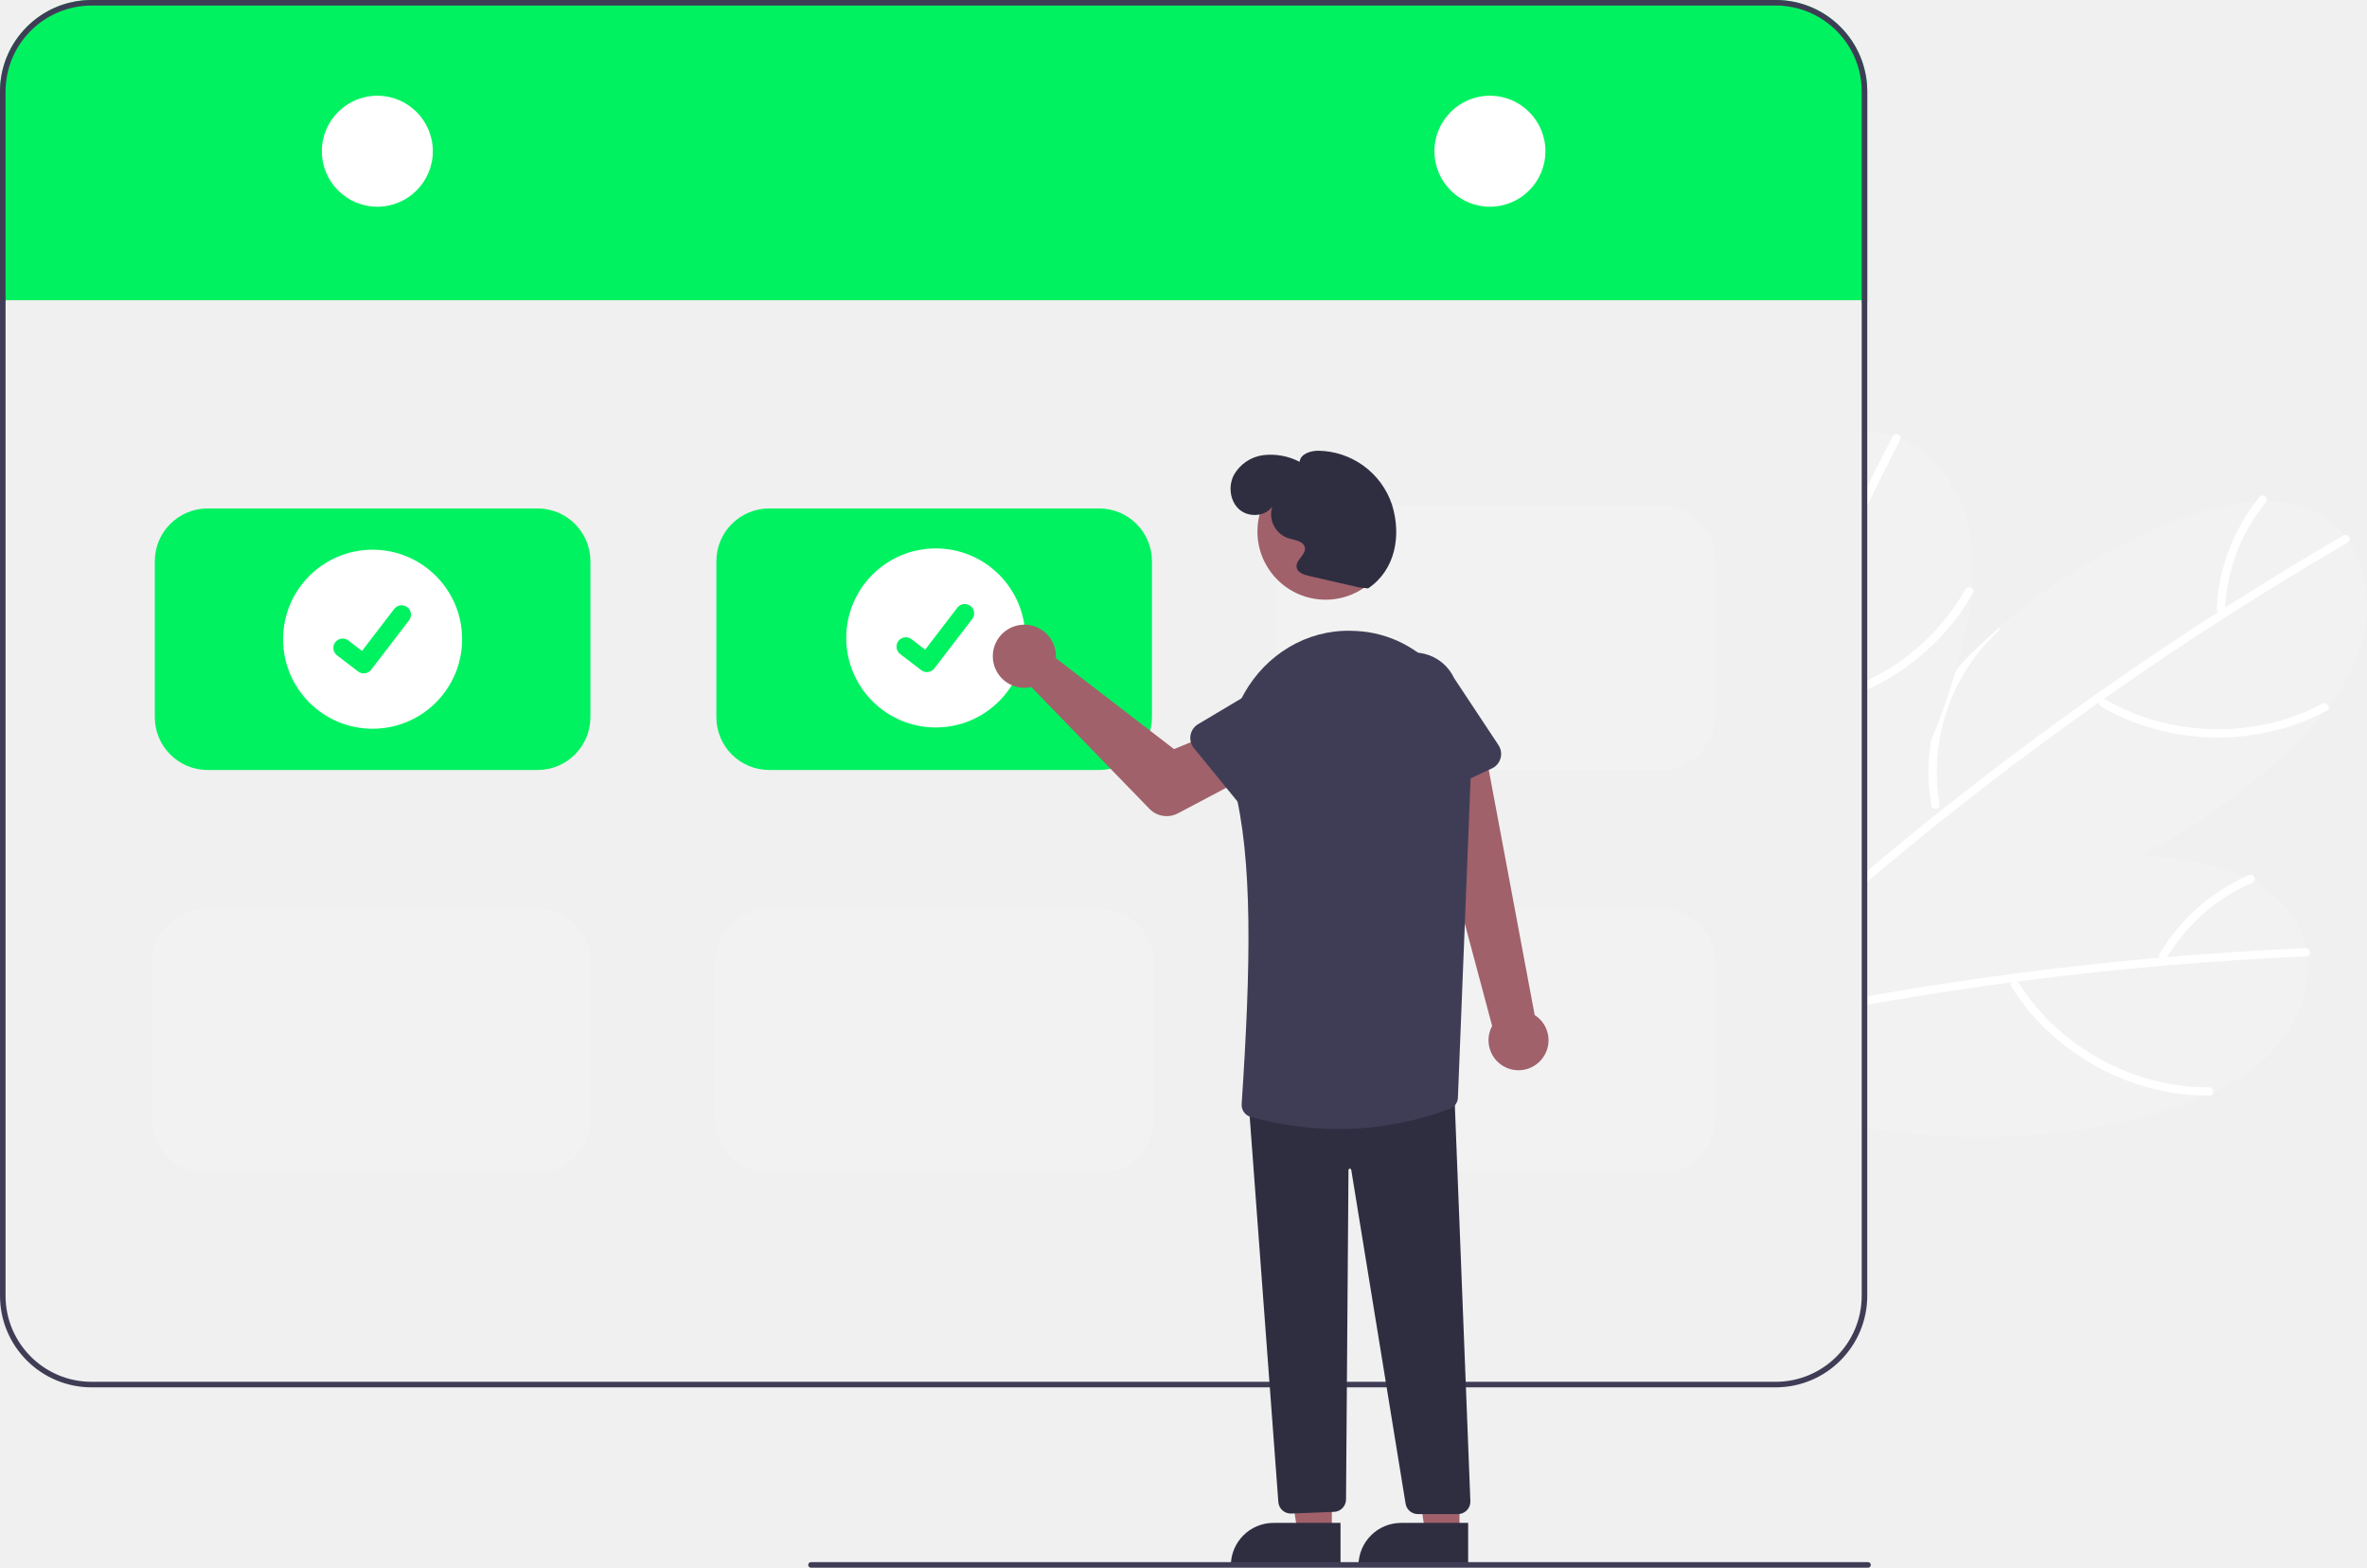
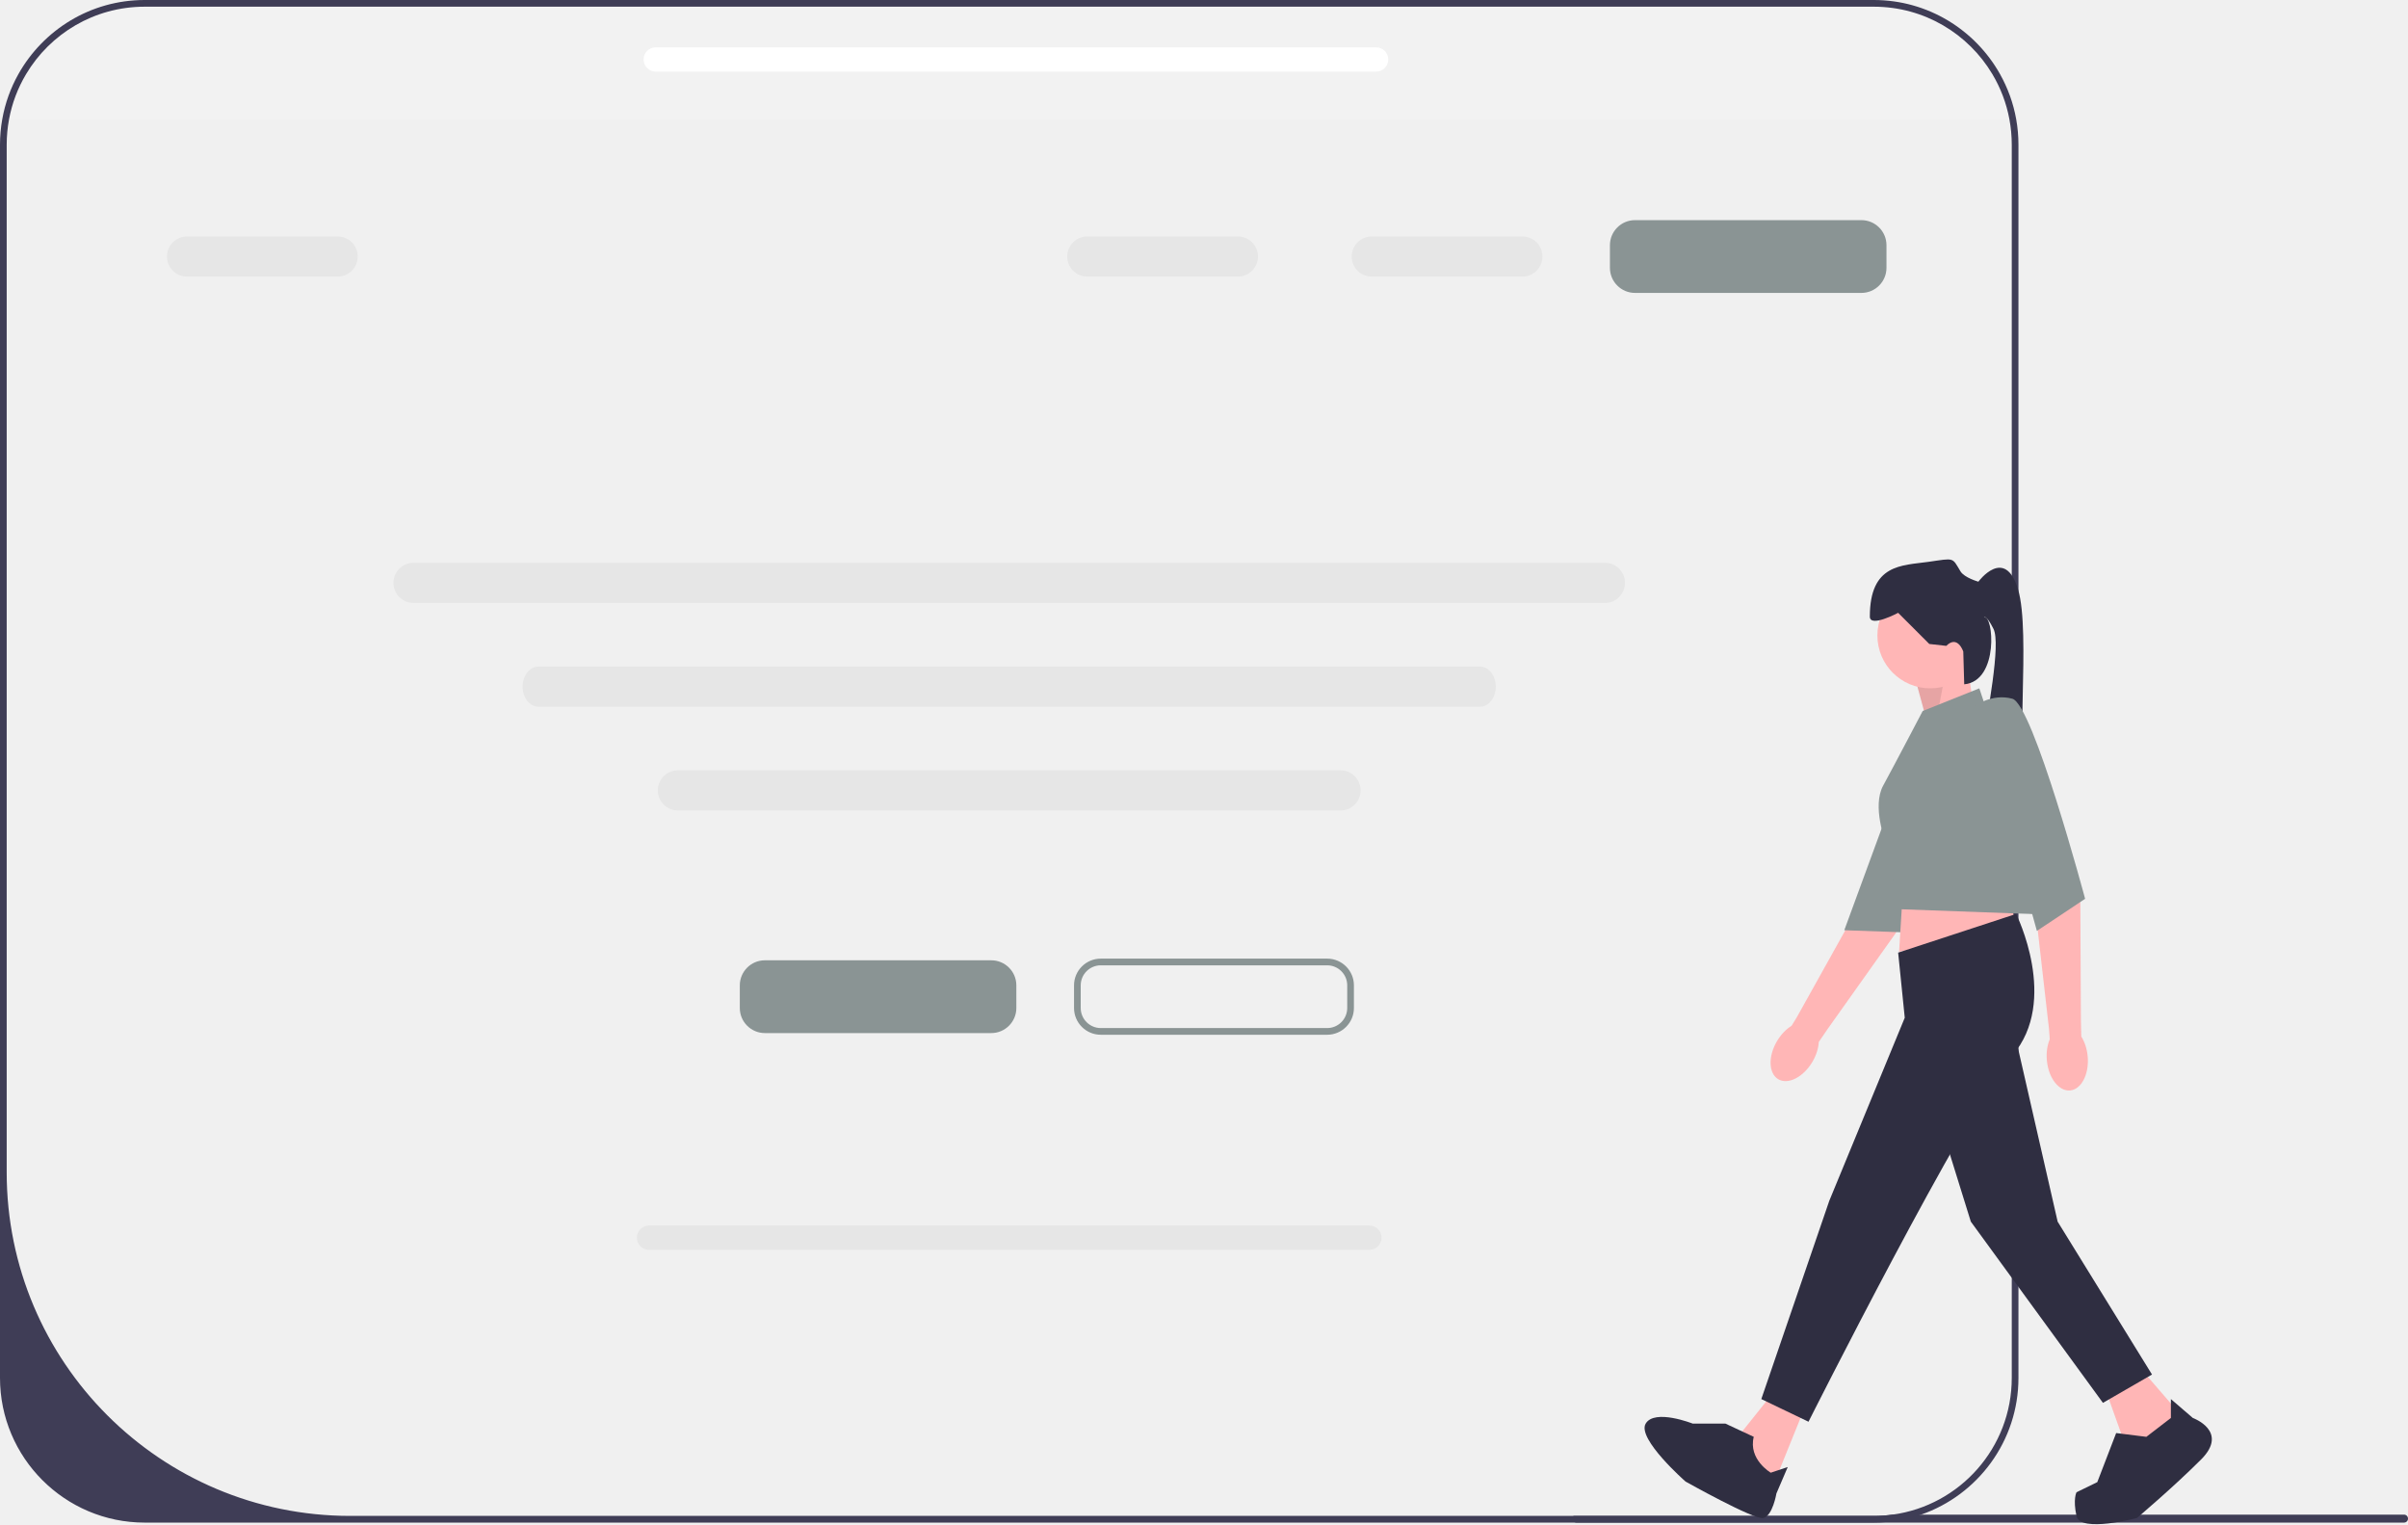
- <svg xmlns="http://www.w3.org/2000/svg" id="b4399b83-2ecd-46d4-bd64-e276547eb0bb" data-name="Layer 1" width="853.117" height="565" viewBox="0 0 853.117 565">
-   <path d="M993.211,545.61c-6.16,6.73-13.8,11.74-22.09,15.63h-.01c-.78.37-1.56.73-2.35,1.07h-.01l-.01.01-.01-.01h-.01a.01.01,0,0,1-.01.01H968.701l-.01-.01c-.01.01-.01.01-.02,0l-.01.01-.01-.01h-.01c-.01.01-.01.01-.02,0h-.01a139.774,139.774,0,0,1-17.06,6.1,236.651,236.651,0,0,1-105.11,5.49c-.67-.12-1.33-.24-2-.36V492.43c.66-.28,1.33-.56,2-.83q6.555-2.715,13.27-4.99,9.66-3.3,19.59-5.66a212.167,212.167,0,0,1,66.04-5.34q6.045.45,12.06,1.3c8.39,1.17,17.19,3.21,24.93,6.75h.01c1.13.53,2.24,1.08,3.34,1.67,6.88,3.73,12.68,8.86,16.22,15.89a30.573,30.573,0,0,1,2.72,7.99v.02c.2.96.34,1.93.45,2.89C1006.331,523.96,1001.421,536.63,993.211,545.61Z" transform="translate(-173.4413 -167.5)" fill="#f2f2f2" />
-   <path d="M1005.071,512.12a1.358,1.358,0,0,1-.3.04q-25.695,1.125-51.32,3.34h-.03c-.07.01-.13.01-.2.02Q926.911,517.8,900.711,521.23c-.74.1-1.47.2-2.2.29q-18.119,2.415-36.17,5.36-7.965,1.305-15.9,2.72c-.67.12-1.33.23-2,.36v-3.03c.67-.13,1.34-.24,2-.36q26.43-4.68,53.04-8.17,6.69-.9,13.4-1.7,19.38-2.34,38.82-4.04c.95-.08,1.89-.16,2.84-.24q24.885-2.115,49.84-3.21a.939.939,0,0,1,.24.02C1006.222,509.37,1006.561,511.77,1005.071,512.12Z" transform="translate(-173.4413 -167.5)" fill="#fff" />
-   <path d="M969.497,559.363c-21.34.157-42.364-8.892-57.458-23.869a77.826,77.826,0,0,1-11.184-14.07c-1.017-1.632-3.398.168-2.389,1.785,11.723,18.8,31.25,32.193,52.778,37.117a80.811,80.811,0,0,0,18.636,1.994c1.914-.014,1.517-2.972-.384-2.958Z" transform="translate(-173.4413 -167.5)" fill="#fff" />
-   <path d="M879.301,480.95a1.692,1.692,0,0,1-1.25,1.13,65.22,65.22,0,0,0-14.08,5.5,68.406,68.406,0,0,0-17.53,13.25c-.27.27-.53.54-.78.82-.42.44-.82.89-1.22,1.35v-4.36c.64-.68,1.31-1.35,2-1.99a71.912,71.912,0,0,1,13.27-10.04Q869.371,483.31,879.301,480.95Z" transform="translate(-173.4413 -167.5)" fill="#fff" />
-   <path d="M984.1,482.872a69.402,69.402,0,0,0-32.422,28.586,1.5,1.5,0,0,0,.793,1.954,1.528,1.528,0,0,0,1.954-.793A66.049,66.049,0,0,1,985.221,485.635c1.765-.754.648-3.519-1.121-2.763Z" transform="translate(-173.4413 -167.5)" fill="#fff" />
-   <path d="M1025.021,397.94c-2.32,8.82-6.77,16.81-12.3,24.1l-.01.01c-.51.68-1.04,1.37-1.59,2.03v.01a139.271,139.271,0,0,1-12.41,13.39,233.429,233.429,0,0,1-53.37,38.13c-30.67,16.02-64.95,25.49-98.9,26.03-.26.01-.52.01-.78.01-.41.01-.82.01-1.22.01V456.21c.65-1.24,1.32-2.48,2-3.71a219.524,219.524,0,0,1,32.03-43.82c.3-.33.61-.66.92-.98q7.02-7.41,14.72-14.11a210.819,210.819,0,0,1,67.29-39.85c7.97-2.86,16.71-5.15,25.21-5.6,1.25-.07,2.49-.1,3.74-.09,7.83.11,15.34,1.96,21.75,6.54a30.999,30.999,0,0,1,6.12,5.81c.62.77,1.19,1.56,1.74,2.37v.01C1026.581,372.68,1028.121,386.17,1025.021,397.94Z" transform="translate(-173.4413 -167.5)" fill="#f2f2f2" />
-   <path d="M1019.961,362.77v.01a1.461,1.461,0,0,1-.24.17q-22.2,12.915-43.84,26.77c-.02.01-.03.02-.05.03a1.739,1.739,0,0,1-.18.11q-22.245,14.25-43.86,29.46c-.6.42-1.21.85-1.82,1.28q-14.925,10.545-29.54,21.54-27.601,20.79-53.99,43.12c-.67.56-1.33,1.13-2,1.7v-3.89c.66-.57,1.33-1.14,2-1.7q10.11-8.535,20.4-16.83c2.05-1.65,4.11-3.3,6.17-4.93q27.45-21.855,56.13-42.08h.01q5.64-3.975,11.3-7.88,16.08-11.07,32.521-21.61c.79-.51,1.59-1.02,2.39-1.53q21.045-13.44,42.64-26a1.489,1.489,0,0,1,.22-.11C1019.722,359.8,1021.131,361.78,1019.961,362.77Z" transform="translate(-173.4413 -167.5)" fill="#fff" />
-   <path d="M1010.409,421.133c-18.825,10.052-41.646,11.805-61.97,5.553a77.827,77.827,0,0,1-16.44-7.265c-1.659-.972-2.931,1.727-1.286,2.691,19.114,11.203,42.628,13.993,63.98,8.353a80.812,80.812,0,0,0,17.43-6.891c1.688-.901-.037-3.336-1.713-2.441Z" transform="translate(-173.4413 -167.5)" fill="#fff" />
-   <path d="M869.562,457.722a68.553,68.553,0,0,1-.952-15.869,72.319,72.319,0,0,1,10.781-34.151q7.028-7.407,14.723-14.112a1.705,1.705,0,0,1-.586,1.585,65.451,65.451,0,0,0-9.912,11.408,69.122,69.122,0,0,0-11.082,50.892,1.212,1.212,0,0,1-.314,1.143A1.625,1.625,0,0,1,869.562,457.722Z" transform="translate(-173.4413 -167.5)" fill="#fff" />
-   <path d="M987.809,346.612a69.402,69.402,0,0,0-15.433,40.375,1.5,1.5,0,0,0,1.61,1.362,1.528,1.528,0,0,0,1.362-1.61,66.048,66.048,0,0,1,14.737-38.201c1.213-1.488-1.061-3.417-2.276-1.926Z" transform="translate(-173.4413 -167.5)" fill="#fff" />
-   <path d="M884.251,379.47v.01c-.07.86-.15,1.71-.24,2.56v.02a141.299,141.299,0,0,1-3.25,17.96c-.7,2.9-1.46,5.78-2.29,8.66-.1.37-.21.74-.32,1.1v.01a229.523,229.523,0,0,1-8.74,24.65,238.918,238.918,0,0,1-22.97,42.22c-.65.97-1.32,1.94-2,2.9V322.96c.67-.04,1.33-.04,2-.02q.48,0,.96.03a30.322,30.322,0,0,1,8.28,1.61c.94.31,1.85.66,2.75,1.05,10.91,4.78,19.48,15.32,23.2,26.91C884.421,361.22,884.981,370.35,884.251,379.47Z" transform="translate(-173.4413 -167.5)" fill="#f2f2f2" />
-   <path d="M858.432,325.63a1.076,1.076,0,0,1-.11.28q-6.075,11.805-11.88,23.73c-.67,1.37-1.34,2.75-2,4.12v-6.8q.99-2.04,2-4.08,4.485-9.09,9.12-18.1a1.304,1.304,0,0,1,.12-.2C856.601,323.26,858.881,324.16,858.432,325.63Z" transform="translate(-173.4413 -167.5)" fill="#fff" />
-   <path d="M884.571,381.08c-.18.32-.36.64-.56.96a79.816,79.816,0,0,1-10.42,14.24,85.916,85.916,0,0,1-27.15,19.77c-.66.32-1.33.62-2,.9V413.7c.67-.3,1.34-.61,2-.93a80.866,80.866,0,0,0,35.37-32.82,1.645,1.645,0,0,1,2.44-.47A1.153,1.153,0,0,1,884.571,381.08Z" transform="translate(-173.4413 -167.5)" fill="#fff" />
-   <path d="M846.441,200.5v76h-2v-.81h-669v.81h-2v-76a33.032,33.032,0,0,1,33-33h607A33.032,33.032,0,0,1,846.441,200.5Z" transform="translate(-173.4413 -167.5)" fill="#00f260" />
-   <path d="M813.441,167.5h-607a33.032,33.032,0,0,0-33,33v434a33.032,33.032,0,0,0,33,33h607a33.032,33.032,0,0,0,33-33v-434A33.032,33.032,0,0,0,813.441,167.5Zm31,467a31.04,31.04,0,0,1-31,31h-607a31.04,31.04,0,0,1-31-31v-434a31.04,31.04,0,0,1,31-31h607a31.04,31.04,0,0,1,31,31Z" transform="translate(-173.4413 -167.5)" fill="#3f3d56" />
-   <circle cx="136" cy="54.5" r="20" fill="#fff" />
-   <circle cx="537" cy="54.5" r="20" fill="#fff" />
-   <path d="M367.226,445.002H248.25a19.033,19.033,0,0,1-19.011-19.011V369.758a19.033,19.033,0,0,1,19.011-19.011H367.226a19.033,19.033,0,0,1,19.011,19.011v56.233A19.033,19.033,0,0,1,367.226,445.002Z" transform="translate(-173.4413 -167.5)" fill="#00f260" />
-   <path d="M569.624,445.002H450.648a19.033,19.033,0,0,1-19.011-19.011V369.758a19.033,19.033,0,0,1,19.011-19.011H569.624a19.033,19.033,0,0,1,19.011,19.011v56.233A19.033,19.033,0,0,1,569.624,445.002Z" transform="translate(-173.4413 -167.5)" fill="#00f260" />
-   <path d="M569.624,590.293H450.648a19.61,19.61,0,0,1-19.588-19.588V514.473A19.61,19.61,0,0,1,450.648,494.885H569.624A19.61,19.61,0,0,1,589.212,514.473v56.233A19.61,19.61,0,0,1,569.624,590.293Z" transform="translate(-173.4413 -167.5)" fill="#f2f2f2" />
-   <path d="M366.836,590.293H247.86A19.61,19.61,0,0,1,228.272,570.706V514.473A19.61,19.61,0,0,1,247.86,494.885H366.836a19.61,19.61,0,0,1,19.588,19.588v56.233A19.61,19.61,0,0,1,366.836,590.293Z" transform="translate(-173.4413 -167.5)" fill="#f2f2f2" />
-   <path d="M772.023,590.293H653.047a19.61,19.61,0,0,1-19.588-19.588V514.473A19.61,19.61,0,0,1,653.047,494.885H772.023a19.61,19.61,0,0,1,19.588,19.588v56.233A19.61,19.61,0,0,1,772.023,590.293Z" transform="translate(-173.4413 -167.5)" fill="#f2f2f2" />
-   <path d="M772.023,445.115H653.047a19.61,19.61,0,0,1-19.588-19.588V369.294a19.61,19.61,0,0,1,19.588-19.588H772.023a19.61,19.61,0,0,1,19.588,19.588v56.233A19.61,19.61,0,0,1,772.023,445.115Z" transform="translate(-173.4413 -167.5)" fill="#f2f2f2" />
-   <circle cx="134.297" cy="230.374" r="32.262" fill="#fff" />
-   <path d="M304.54,410.181a3.346,3.346,0,0,1-2.013-.669l-.036-.027-7.582-5.805a3.368,3.368,0,1,1,4.097-5.348l4.911,3.766,11.605-15.135a3.368,3.368,0,0,1,4.723-.623l-.072.098.074-.097a3.372,3.372,0,0,1,.623,4.723l-13.65,17.802A3.37,3.37,0,0,1,304.54,410.181Z" transform="translate(-173.4413 -167.5)" fill="#00f260" />
-   <circle cx="337.271" cy="229.911" r="32.262" fill="#fff" />
-   <path d="M507.515,409.718a3.346,3.346,0,0,1-2.013-.669l-.036-.027-7.582-5.805a3.368,3.368,0,1,1,4.097-5.348l4.911,3.766,11.605-15.135a3.368,3.368,0,0,1,4.723-.623l-.072.098.074-.097a3.372,3.372,0,0,1,.623,4.723l-13.65,17.802A3.37,3.37,0,0,1,507.515,409.718Z" transform="translate(-173.4413 -167.5)" fill="#00f260" />
-   <path d="M728.754,549.65a10.743,10.743,0,0,0-2.183-16.327l-18.011-96.173-21.905,8.123,24.592,91.981a10.801,10.801,0,0,0,17.506,12.397Z" transform="translate(-173.4413 -167.5)" fill="#a0616a" />
-   <path d="M553.969,402.9a11.406,11.406,0,0,1,.022,1.796l42.59,32.78,12.078-4.96,9.867,17.249-20.528,10.858a8.67,8.67,0,0,1-10.277-1.627l-42.571-43.889a11.376,11.376,0,1,1,8.819-12.206Z" transform="translate(-173.4413 -167.5)" fill="#a0616a" />
-   <polygon points="480.028 552.849 467.769 552.849 461.936 515.561 480.031 515.562 480.028 552.849" fill="#a0616a" />
-   <path d="M656.596,732.233l-39.531-.001v-.5a15.386,15.386,0,0,1,15.386-15.386h.001l24.144.001Z" transform="translate(-173.4413 -167.5)" fill="#2f2e41" />
-   <polygon points="526.028 552.849 513.769 552.849 507.936 515.561 526.031 515.562 526.028 552.849" fill="#a0616a" />
-   <path d="M702.596,732.233l-39.531-.001v-.5a15.386,15.386,0,0,1,15.386-15.386h.001l24.144.001Z" transform="translate(-173.4413 -167.5)" fill="#2f2e41" />
-   <path d="M638.664,712.979a4.49,4.49,0,0,1-4.475-4.072L623.506,565.218l.505-.041,73.521-6.043.02.522L703.396,708.507a4.5,4.5,0,0,1-4.497,4.668H684.483a4.475,4.475,0,0,1-4.448-3.815L660.46,589.114a.5.5,0,0,0-.994.072L658.578,707.91a4.505,4.505,0,0,1-4.263,4.462l-15.409.601C638.825,712.977,638.744,712.979,638.664,712.979Z" transform="translate(-173.4413 -167.5)" fill="#2f2e41" />
-   <circle cx="477.772" cy="191.564" r="24.561" fill="#a0616a" />
-   <path d="M655.968,574.382a121.037,121.037,0,0,1-31.768-4.342,4.51,4.51,0,0,1-3.236-4.687c3.306-49.693,4.084-88.257-2.869-114.939-2.963-11.372-1.618-23.349,3.691-32.86,7.99-14.313,22.675-23.024,38.34-22.724h0q1.123.021,2.268.08c23.773,1.224,42.297,22.73,41.294,47.942l-4.782,120.168a4.44,4.44,0,0,1-2.815,4.044A114.245,114.245,0,0,1,655.968,574.382Z" transform="translate(-173.4413 -167.5)" fill="#3f3d56" />
-   <path d="M622.136,459.641l-18.398-22.544a5.761,5.761,0,0,1,1.514-8.592l24.921-14.85a16.001,16.001,0,0,1,20.16,24.853l-19.477,21.373a5.761,5.761,0,0,1-8.721-.239Z" transform="translate(-173.4413 -167.5)" fill="#3f3d56" />
-   <path d="M680.011,456.812a5.755,5.755,0,0,1-3.164-3.606l-8.282-27.705A16.001,16.001,0,0,1,697.509,411.849L713.525,436.037a5.761,5.761,0,0,1-2.361,8.399l-26.354,12.336A5.755,5.755,0,0,1,680.011,456.812Z" transform="translate(-173.4413 -167.5)" fill="#3f3d56" />
-   <path d="M663.35,379.217l-18.206-4.167c-1.878-.43-4.134-1.25-4.395-3.159-.35-2.565,3.341-4.352,3.001-6.919-.33-2.486-3.693-2.806-6.09-3.54a9.111,9.111,0,0,1-5.672-11.34c-2.594,3.656-8.522,3.969-11.887,1.007s-4.01-8.336-1.99-12.338a14.287,14.287,0,0,1,10.724-7.24,22.617,22.617,0,0,1,13.023,2.428c.267-2.833,3.804-3.982,6.65-4.007a28.431,28.431,0,0,1,26.643,19.446c3.492,11.252,1.156,23.586-8.614,30.17Z" transform="translate(-173.4413 -167.5)" fill="#2f2e41" />
-   <path d="M846.729,732.5h-381a1,1,0,1,1,0-2h381a1,1,0,1,1,0,2Z" transform="translate(-173.4413 -167.5)" fill="#3f3d56" />
+ <svg xmlns="http://www.w3.org/2000/svg" width="719.53" height="455.365" viewBox="0 0 719.53 455.365">
+   <path d="M602.46,35.65H.67c.85-4.82,2.51-9.38,4.83-13.51C12.91,8.94,27.04,0,43.23,0H559.9c16.18,0,30.32,8.94,37.72,22.14,2.32,4.13,3.99,8.69,4.84,13.51Z" fill="#f2f2f2" />
+   <path d="M719.53,453.7c0,.66-.53,1.19-1.19,1.19h-247.29c-.66,0-1.19-.53-1.19-1.19,0-.32,.12-.6,.32-.81h89.72c1.91,0,3.78-.13,5.62-.38h152.82c.66,0,1.19,.53,1.19,1.19Z" fill="#3f3d56" />
+   <path d="M442.218,211.14H160.905c-2.614,0-4.741-2.691-4.741-6s2.127-6,4.741-6H442.218c2.614,0,4.741,2.691,4.741,6s-2.127,6-4.741,6Z" fill="#e6e6e6" />
+   <path d="M602.46,35.65c-.85-4.82-2.52-9.38-4.84-13.51-7.4-13.2-21.54-22.14-37.72-22.14H43.23C27.04,0,12.91,8.94,5.5,22.14c-2.32,4.13-3.98,8.69-4.83,13.51-.44,2.46-.67,4.99-.67,7.58V411.66c0,23.84,19.39,43.23,43.23,43.23H559.9c4.94,0,9.7-.84,14.13-2.38,16.92-5.86,29.1-21.96,29.1-40.85V43.23c0-2.58-.23-5.12-.67-7.58Zm-1.33,376.01c0,20.86-15.5,38.11-35.61,40.85-1.84,.25-3.71,.38-5.62,.38H104.64c-56.69,0-102.64-45.96-102.64-102.65V43.23c0-2.59,.24-5.12,.7-7.58,.9-4.86,2.65-9.41,5.1-13.51C14.99,10.08,28.17,2,43.23,2H559.9c15.06,0,28.24,8.08,35.43,20.14,2.45,4.1,4.2,8.65,5.1,13.51,.46,2.46,.7,4.99,.7,7.58V411.66Z" fill="#3f3d56" />
+   <g>
+     <polygon points="575.926 216.08 572.542 203.672 587.77 198.032 589.462 209.312 575.926 216.08" fill="#ffb6b6" />
+     <polygon points="575.926 216.08 572.542 203.672 581.51 199.889 578.724 214.517 575.926 216.08" isolation="isolate" opacity=".1" />
+     <g>
+       <path d="M531.349,322.417c-2.909-1.73-3.062-6.838-.343-11.409,1.19-2.001,2.734-3.567,4.337-4.55l1.597-2.609,20.202-36.216s8.843-34.156,12.443-38.286c3.6-4.13,8.806-3.157,8.806-3.157l4.617,4.101-16.479,48.377-20.336,28.638-2.725,3.985c-.099,1.878-.739,3.982-1.93,5.983-2.719,4.571-7.282,6.873-10.19,5.142v0Z" fill="#ffb6b6" />
+       <path d="M575.093,212.535s6.426-.248,10.48,4.743-17.185,61.249-17.185,61.249l-17.3-.612,24.005-65.379h0Z" fill="#8a9494" />
+     </g>
+     <circle cx="576.772" cy="189.854" r="15.792" fill="#ffb6b6" />
+     <polygon points="539.831 419.114 529.115 445.621 522.912 439.417 520.656 427.573 529.679 416.294 539.831 419.114" fill="#ffb6b6" />
+     <polygon points="640.22 409.526 650.936 421.934 645.86 432.085 634.58 430.393 628.941 414.602 640.22 409.526" fill="#ffb6b6" />
+     <polygon points="568.876 261.48 567.466 284.322 602.433 278.118 600.177 264.018 568.876 261.48" fill="#ffb6b6" />
+     <path d="M567.184,284.604l35.249-11.562s12.972,25.943-1.128,42.299-60.91,109.413-60.91,109.413l-14.1-6.768,20.303-59.218,22.559-54.706-1.974-19.457h0Z" fill="#2f2e41" />
+     <polygon points="601.305 305.753 614.841 364.971 643.04 410.654 628.377 419.114 588.898 364.971 575.926 323.236 601.305 305.753" fill="#2f2e41" />
+     <path d="M515.58,425.318h-9.768s-11.397-4.512-14.069,0,11.918,17.308,11.918,17.308c0,0,20.378,11.455,23.198,10.891s3.948-7.332,3.948-7.332l3.384-7.896-5.076,1.692s-6.768-3.948-5.076-10.716l-8.46-3.948h0Z" fill="#2f2e41" />
+     <path d="M648.68,423.626v-5.64l6.557,5.64s10.927,3.948,2.467,12.408c-8.46,8.46-19.175,17.483-19.175,17.483,0,0-16.919,4.512-18.047-.564s0-7.13,0-7.13l6.204-3.022,5.64-14.664,9.024,1.128,7.332-5.64,0-0Z" fill="#2f2e41" />
+     <path d="M581.566,192.956l-5.076-.564-9.306-9.306s-8.46,4.512-8.46,1.128c0-15.792,9.588-15.228,17.484-16.356,7.896-1.128,7.05-1.41,9.588,2.82,1.161,1.934,5.358,3.102,5.358,3.102,0,0,7.896-10.716,11.844,2.256,3.948,12.972-1.128,53.014,2.82,56.398,3.948,3.384-16.21,6.763-14.027-6.488s6.131-33.555,3.875-38.066c-2.256-4.512-2.82-3.384-2.82-3.384,2.796-1.141,4.622,18.964-5.919,19.949l-.285-9.797s-1.692-5.076-5.076-1.692l0-0Z" fill="#2f2e41" />
+     <path d="M574.516,212.414l16.919-6.768,22.559,67.678-46.416-1.691-4.179-20.2s-4.08-10.513-.697-16.717,11.813-22.303,11.813-22.303l0-0Z" fill="#8a9494" />
+     <g>
+       <path d="M618.543,325.783c-3.372,.29-6.474-3.771-6.93-9.07-.199-2.32,.142-4.492,.871-6.225l-.224-3.051-4.699-41.202s-8.748-33.703-8.231-39.157c.518-5.454,1.335-6.902,1.335-6.902l6.142,.64,14.814,48.913,.173,35.123,.109,4.827c1.014,1.584,1.721,3.666,1.92,5.986,.455,5.299-1.909,9.829-5.281,10.119v0Z" fill="#ffb6b6" />
+       <path d="M590.026,211.004s5.076-3.948,11.28-2.256,21.744,59.782,21.744,59.782l-14.413,9.588-18.611-67.114Z" fill="#8a9494" />
+     </g>
+   </g>
+   <path d="M296.205,308.64h-67.656c-4.129,0-7.488-3.359-7.488-7.488v-6.767c0-4.129,3.359-7.487,7.488-7.487h67.656c4.129,0,7.488,3.358,7.488,7.487v6.767c0,4.129-3.359,7.488-7.488,7.488Z" fill="#8a9494" />
+   <path d="M556.205,87.511h-67.656c-4.129,0-7.488-3.359-7.488-7.488v-6.767c0-4.129,3.359-7.487,7.488-7.487h67.656c4.129,0,7.488,3.358,7.488,7.487v6.767c0,4.129-3.359,7.488-7.488,7.488Z" fill="#8a9494" />
+   <path d="M396.573,309.14h-67.656c-4.405,0-7.988-3.584-7.988-7.988v-6.767c0-4.404,3.583-7.987,7.988-7.987h67.656c4.405,0,7.988,3.583,7.988,7.987v6.767c0,4.404-3.583,7.988-7.988,7.988Zm-67.656-20.742c-3.302,0-5.988,2.686-5.988,5.987v6.767c0,3.302,2.687,5.988,5.988,5.988h67.656c3.302,0,5.988-2.687,5.988-5.988v-6.767c0-3.302-2.687-5.987-5.988-5.987h-67.656Z" fill="#8a9494" />
+   <path d="M479.561,180.14H123.561c-3.309,0-6-2.691-6-6s2.691-6,6-6H479.561c3.309,0,6,2.691,6,6s-2.691,6-6,6Z" fill="#e6e6e6" />
+   <path d="M100.89,82.64H55.89c-3.309,0-6-2.691-6-6s2.691-6,6-6h45c3.309,0,6,2.691,6,6s-2.691,6-6,6Z" fill="#e6e6e6" />
+   <path d="M369.89,82.64h-45c-3.309,0-6-2.691-6-6s2.691-6,6-6h45c3.309,0,6,2.691,6,6s-2.691,6-6,6Z" fill="#e6e6e6" />
+   <path d="M454.89,82.64h-45c-3.309,0-6-2.691-6-6s2.691-6,6-6h45c3.309,0,6,2.691,6,6s-2.691,6-6,6Z" fill="#e6e6e6" />
+   <path d="M400.561,242.14H202.561c-3.309,0-6-2.691-6-6s2.691-6,6-6h198c3.309,0,6,2.691,6,6s-2.691,6-6,6Z" fill="#e6e6e6" />
+   <path d="M409.189,373.396H193.934c-2.001,0-3.628-1.627-3.628-3.628s1.627-3.628,3.628-3.628h215.256c2.001,0,3.628,1.627,3.628,3.628s-1.627,3.628-3.628,3.628h-0Z" fill="#e6e6e6" />
+   <path d="M411.193,21.396H195.937c-2.001,0-3.628-1.627-3.628-3.628s1.627-3.628,3.628-3.628h215.256c2.001,0,3.628,1.627,3.628,3.628s-1.627,3.628-3.628,3.628h-0Z" fill="#fff" />
</svg>
